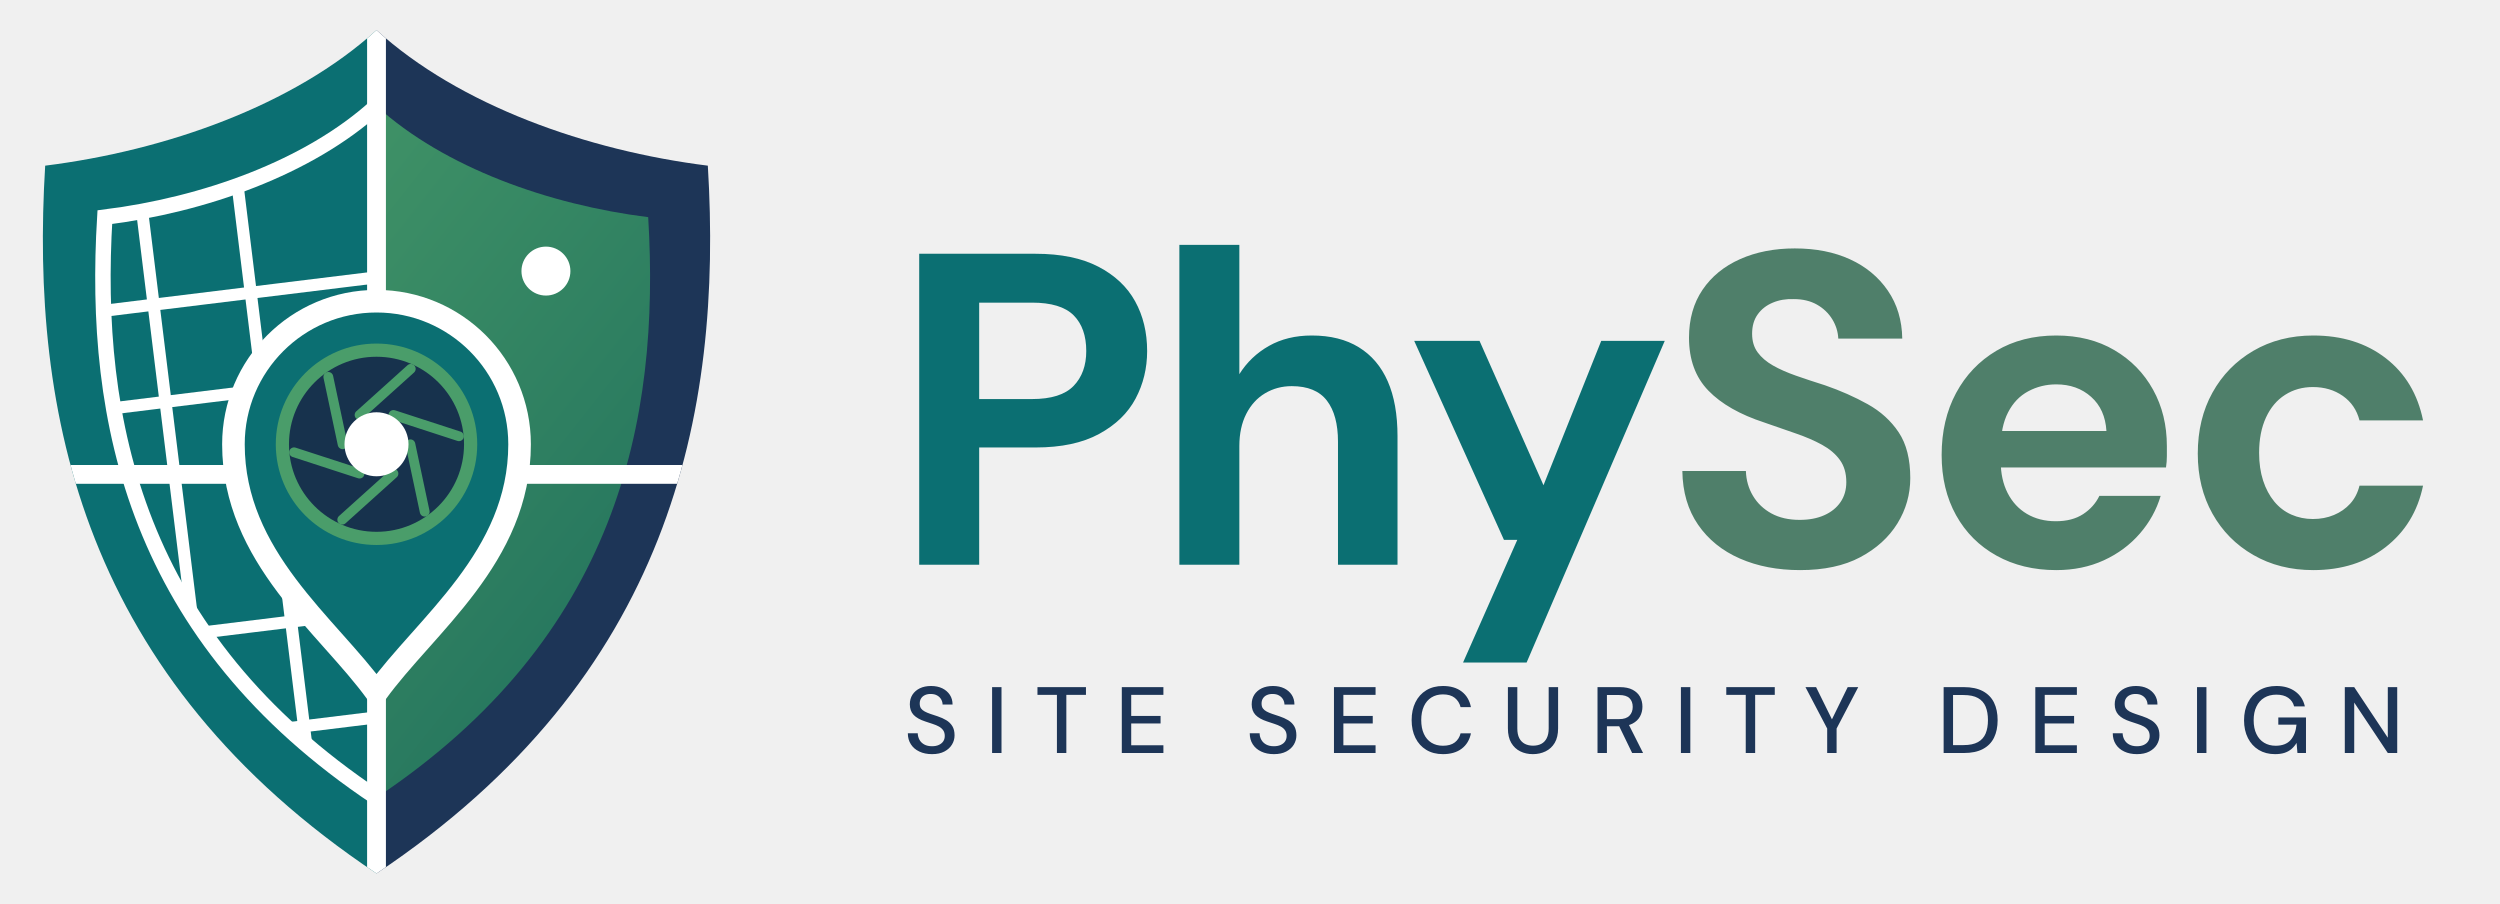
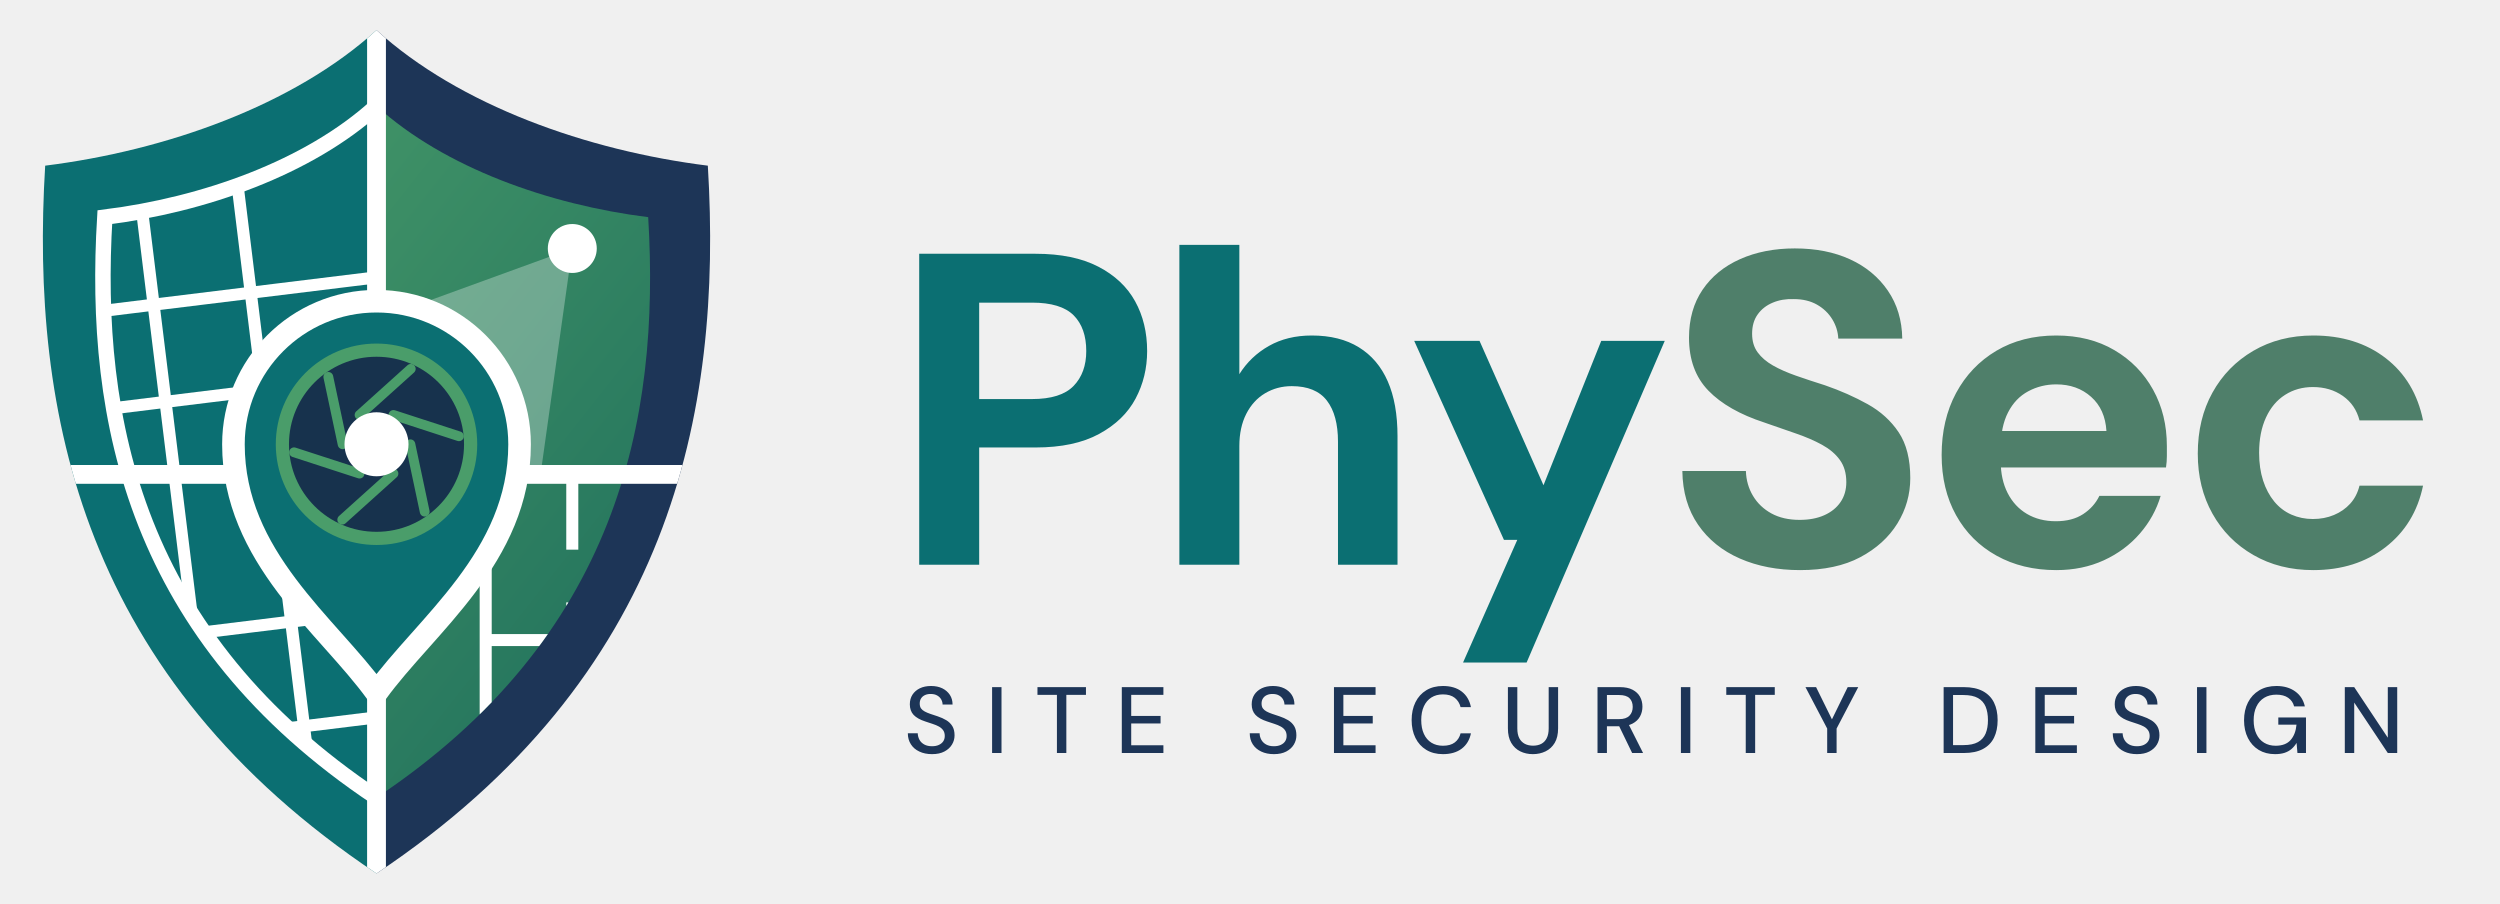
<svg xmlns="http://www.w3.org/2000/svg" viewBox="0 0 664 240" width="664" height="240" role="img" aria-label="PhySec">
  <defs>
    <linearGradient id="pg" x1="0" y1="0" x2="1" y2="1">
      <stop offset="0" stop-color="#4a9d6a" />
      <stop offset="1" stop-color="#1f6f5c" />
    </linearGradient>
    <clipPath id="ps">
      <path d="M100 8 C78 28 44 40 12 44 C8 110 22 180 100 232 C178 180 192 110 188 44 C156 40 122 28 100 8 Z" />
    </clipPath>
    <clipPath id="pi">
      <path d="M100 8 C78 28 44 40 12 44 C8 110 22 180 100 232 C178 180 192 110 188 44 C156 40 122 28 100 8 Z" transform="translate(100 120) scale(.82) translate(-100 -120)" />
    </clipPath>
    <clipPath id="pl">
      <rect x="0" y="0" width="100" height="240" />
    </clipPath>
    <clipPath id="pr">
      <rect x="100" y="0" width="100" height="240" />
+     </clipPath>
+     <clipPath id="pt">
+       <rect x="100" y="0" width="100" height="126" />
    </clipPath>
  </defs>
  <g clip-path="url(#ps)">
    <rect x="0" y="0" width="100" height="240" fill="#0b6f72" />
    <rect x="100" y="0" width="100" height="240" fill="#1d3557" />
  </g>
  <g clip-path="url(#pr)">
    <path d="M100 8 C78 28 44 40 12 44 C8 110 22 180 100 232 C178 180 192 110 188 44 C156 40 122 28 100 8 Z" transform="translate(100 120) scale(.82) translate(-100 -120)" fill="url(#pg)" />
  </g>
  <g clip-path="url(#pl)">
    <g clip-path="url(#pi)">
      <g fill="none" stroke="#fff" stroke-width="3.2" transform="rotate(-7 100 120)">
        <path d="M46 0 V240 M72 0 V240 M0 74 H110 M0 100 H110 M0 162 H110 M0 190 H110" />
      </g>
    </g>
    <path d="M100 8 C78 28 44 40 12 44 C8 110 22 180 100 232 C178 180 192 110 188 44 C156 40 122 28 100 8 Z" transform="translate(100 120) scale(.82) translate(-100 -120)" fill="none" stroke="#fff" stroke-width="5" />
  </g>
  <g clip-path="url(#ps)" stroke="#fff" stroke-width="5">
    <path d="M100 0 V240 M0 126 H200" />
  </g>
-   <circle cx="145" cy="72" r="6.5" fill="#fff" />
+   <g clip-path="url(#pr)">
+     <g clip-path="url(#pi)">
+       <path d="M152 66 L141.14 143.24 A78 78 0 0 1 78.7 92.68 Z" fill="#fff" opacity=".3" clip-path="url(#pt)" />
+       <g fill="none" stroke="#fff" stroke-width="3.2">
+         <path d="M129 126 V240 M129 170 H200 M152 126 V146 M152 160 V170" />
+       </g>
+     </g>
+   </g>
+   <circle cx="152" cy="66" r="6.5" fill="#fff" />
  <path d="M100 184 C87 166 62 148 62 118 A38 38 0 0 1 138 118 C138 148 113 166 100 184 Z" fill="#0b6f72" stroke="#fff" stroke-width="6" stroke-linejoin="round" />
  <circle cx="100" cy="118" r="25" fill="#17324d" stroke="#4a9d6a" stroke-width="3.5" />
  <g stroke="#4a9d6a" stroke-width="2.6" stroke-linecap="round">
    <path d="M109 118 L112.8 135.9" />
    <path d="M104.5 125.79 L90.9 138.03" />
    <path d="M95.5 125.79 L78.1 120.13" />
    <path d="M91 118 L87.2 100.1" />
    <path d="M95.5 110.21 L109.1 97.97" />
    <path d="M104.5 110.21 L121.9 115.87" />
  </g>
  <circle cx="100" cy="118" r="8.5" fill="#fff" />
  <path d="M244.14 150V67.4H275.06Q285.09 67.4 291.7 70.82Q298.3 74.24 301.49 80.03Q304.68 85.81 304.68 93.24Q304.68 100.09 301.61 105.87Q298.54 111.65 291.93 115.25Q285.32 118.85 275.06 118.85H260.07V150ZM260.07 105.99H274.11Q281.78 105.99 285.15 102.5Q288.51 99.02 288.51 93.24Q288.51 87.11 285.15 83.74Q281.78 80.38 274.11 80.38H260.07Z M313.24 150V65.04H329.17V99.38Q332.12 94.66 337.02 91.88Q341.91 89.11 348.4 89.11Q355.84 89.11 360.91 92.24Q365.99 95.37 368.58 101.27Q371.18 107.17 371.18 115.9V150H355.37V117.31Q355.37 110.23 352.42 106.4Q349.47 102.56 343.09 102.56Q339.2 102.56 336.01 104.45Q332.83 106.34 331 109.94Q329.17 113.54 329.17 118.49V150Z M388.59 175.96 402.99 143.39H399.45L375.61 90.53H392.96L409.95 128.88L425.29 90.53H442.16L405.47 175.96Z" fill="#0b6f72" />
  <path d="M478.1 151.42Q469.14 151.42 462.12 148.35Q455.09 145.28 451.02 139.38Q446.95 133.48 446.83 125.1H463.71Q463.83 128.76 465.6 131.71Q467.37 134.66 470.49 136.37Q473.62 138.08 477.99 138.08Q481.76 138.08 484.53 136.84Q487.31 135.6 488.84 133.36Q490.38 131.12 490.38 128.05Q490.38 124.51 488.66 122.15Q486.95 119.79 483.94 118.14Q480.94 116.49 476.98 115.13Q473.03 113.77 468.66 112.24Q458.87 109.05 453.74 103.74Q448.6 98.43 448.6 89.7Q448.6 82.27 452.2 76.96Q455.8 71.65 462.17 68.82Q468.55 65.98 476.69 65.98Q485.07 65.98 491.38 68.88Q497.69 71.77 501.41 77.19Q505.13 82.62 505.24 89.94H488.25Q488.13 87.22 486.66 84.81Q485.18 82.39 482.59 80.91Q479.99 79.44 476.45 79.44Q473.38 79.32 470.85 80.38Q468.31 81.44 466.84 83.51Q465.36 85.57 465.36 88.64Q465.36 91.59 466.84 93.6Q468.31 95.6 470.91 97.08Q473.5 98.55 477.04 99.79Q480.58 101.03 484.71 102.33Q490.85 104.45 496.04 107.34Q501.23 110.23 504.3 114.84Q507.37 119.44 507.37 126.99Q507.37 133.48 503.95 139.03Q500.52 144.57 494.09 147.99Q487.66 151.42 478.1 151.42Z M546.14 151.42Q537.17 151.42 530.27 147.58Q523.37 143.75 519.53 136.84Q515.7 129.94 515.7 120.85Q515.7 111.53 519.53 104.39Q523.37 97.25 530.21 93.18Q537.05 89.11 546.14 89.11Q554.99 89.11 561.6 93.01Q568.21 96.9 571.86 103.51Q575.52 110.12 575.52 118.49Q575.52 119.67 575.52 121.15Q575.52 122.62 575.29 124.16H527.02V114.48H559.47Q559.12 108.7 555.4 105.4Q551.69 102.09 546.14 102.09Q542.13 102.09 538.71 103.92Q535.28 105.75 533.34 109.53Q531.39 113.3 531.39 119.08V122.51Q531.39 127.34 533.22 130.94Q535.05 134.54 538.35 136.49Q541.66 138.44 546.02 138.44Q550.39 138.44 553.28 136.55Q556.17 134.66 557.59 131.71H573.87Q572.22 137.26 568.32 141.74Q564.43 146.22 558.77 148.82Q553.1 151.42 546.14 151.42Z M614.41 151.42Q605.44 151.42 598.48 147.4Q591.52 143.39 587.63 136.43Q583.73 129.47 583.73 120.5Q583.73 111.3 587.63 104.28Q591.52 97.25 598.48 93.18Q605.44 89.11 614.41 89.11Q625.86 89.11 633.65 95.13Q641.43 101.15 643.56 111.65H626.68Q625.62 107.52 622.26 105.16Q618.9 102.8 614.29 102.8Q610.16 102.8 606.92 104.87Q603.67 106.93 601.85 110.88Q600.02 114.84 600.02 120.26Q600.02 124.39 601.08 127.64Q602.14 130.88 604.03 133.19Q605.92 135.49 608.57 136.67Q611.23 137.85 614.29 137.85Q617.36 137.85 619.9 136.78Q622.44 135.72 624.21 133.78Q625.98 131.83 626.68 129H643.56Q641.43 139.26 633.59 145.34Q625.74 151.42 614.41 151.42Z" fill="#4f7f6a" />
  <path d="M247.55 200.3Q245.62 200.3 244.18 199.61Q242.72 198.93 241.93 197.68Q241.12 196.43 241.12 194.75H243.75Q243.78 195.7 244.21 196.49Q244.65 197.28 245.49 197.74Q246.32 198.2 247.55 198.2Q248.6 198.2 249.36 197.85Q250.12 197.5 250.53 196.89Q250.93 196.28 250.93 195.47Q250.93 194.55 250.5 193.95Q250.07 193.35 249.36 192.96Q248.65 192.57 247.71 192.27Q246.78 191.97 245.75 191.62Q243.68 190.95 242.66 189.88Q241.65 188.8 241.65 187.07Q241.65 185.6 242.35 184.51Q243.05 183.43 244.31 182.81Q245.57 182.2 247.3 182.2Q249 182.2 250.28 182.82Q251.55 183.45 252.28 184.55Q253 185.65 253 187.12H250.35Q250.35 186.45 250 185.8Q249.65 185.15 248.95 184.74Q248.25 184.32 247.22 184.32Q246.38 184.3 245.7 184.6Q245.03 184.9 244.65 185.48Q244.28 186.05 244.28 186.85Q244.28 187.65 244.61 188.14Q244.95 188.62 245.6 188.97Q246.25 189.32 247.11 189.61Q247.97 189.9 249.03 190.25Q250.32 190.68 251.34 191.29Q252.35 191.9 252.94 192.86Q253.53 193.82 253.53 195.32Q253.53 196.62 252.85 197.75Q252.18 198.88 250.85 199.59Q249.53 200.3 247.55 200.3Z M263.5 200V182.5H266V200Z M280.72 200V184.55H275.55V182.5H288.43V184.55H283.22V200Z M297.95 200V182.5H309V184.55H300.45V190.15H308.25V192.15H300.45V197.95H309V200Z  M338.35 200.3Q336.43 200.3 334.98 199.61Q333.53 198.93 332.73 197.68Q331.93 196.43 331.93 194.75H334.55Q334.57 195.7 335.01 196.49Q335.45 197.28 336.29 197.74Q337.12 198.2 338.35 198.2Q339.4 198.2 340.16 197.85Q340.93 197.5 341.33 196.89Q341.73 196.28 341.73 195.47Q341.73 194.55 341.3 193.95Q340.88 193.35 340.16 192.96Q339.45 192.57 338.51 192.27Q337.57 191.97 336.55 191.62Q334.48 190.95 333.46 189.88Q332.45 188.8 332.45 187.07Q332.45 185.6 333.15 184.51Q333.85 183.43 335.11 182.81Q336.38 182.2 338.1 182.2Q339.8 182.2 341.08 182.82Q342.35 183.45 343.08 184.55Q343.8 185.65 343.8 187.12H341.15Q341.15 186.45 340.8 185.8Q340.45 185.15 339.75 184.74Q339.05 184.32 338.03 184.32Q337.18 184.3 336.5 184.6Q335.82 184.9 335.45 185.48Q335.07 186.05 335.07 186.85Q335.07 187.65 335.41 188.14Q335.75 188.62 336.4 188.97Q337.05 189.32 337.91 189.61Q338.78 189.9 339.82 190.25Q341.12 190.68 342.14 191.29Q343.15 191.9 343.74 192.86Q344.32 193.82 344.32 195.32Q344.32 196.62 343.65 197.75Q342.98 198.88 341.65 199.59Q340.32 200.3 338.35 200.3Z M354.3 200V182.5H365.35V184.55H356.8V190.15H364.6V192.15H356.8V197.95H365.35V200Z M383.25 200.3Q380.68 200.3 378.81 199.16Q376.95 198.03 375.94 195.99Q374.93 193.95 374.93 191.25Q374.93 188.57 375.94 186.52Q376.95 184.47 378.81 183.34Q380.68 182.2 383.25 182.2Q386.32 182.2 388.24 183.68Q390.15 185.15 390.68 187.82H387.93Q387.55 186.28 386.39 185.35Q385.23 184.43 383.25 184.43Q381.48 184.43 380.18 185.25Q378.88 186.07 378.18 187.6Q377.48 189.12 377.48 191.25Q377.48 193.38 378.18 194.91Q378.88 196.45 380.18 197.26Q381.48 198.07 383.25 198.07Q385.23 198.07 386.39 197.19Q387.55 196.3 387.93 194.78H390.68Q390.15 197.38 388.24 198.84Q386.32 200.3 383.25 200.3Z M407.12 200.3Q405.28 200.3 403.78 199.56Q402.28 198.82 401.39 197.31Q400.5 195.8 400.5 193.45V182.5H403V193.47Q403 195.05 403.52 196.06Q404.05 197.07 404.99 197.56Q405.93 198.05 407.18 198.05Q408.45 198.05 409.38 197.56Q410.3 197.07 410.81 196.06Q411.33 195.05 411.33 193.47V182.5H413.83V193.45Q413.83 195.8 412.93 197.31Q412.03 198.82 410.5 199.56Q408.98 200.3 407.12 200.3Z M424.3 200V182.5H430.23Q432.3 182.5 433.62 183.2Q434.95 183.9 435.59 185.06Q436.23 186.22 436.23 187.7Q436.23 189.1 435.59 190.29Q434.95 191.47 433.6 192.19Q432.25 192.9 430.15 192.9H426.8V200ZM433.5 200 429.73 192.22H432.48L436.4 200ZM426.8 191H430.05Q431.9 191 432.78 190.09Q433.65 189.18 433.65 187.75Q433.65 186.3 432.8 185.45Q431.95 184.6 430.05 184.6H426.8Z M446.45 200V182.5H448.95V200Z M463.67 200V184.55H458.5V182.5H471.38V184.55H466.17V200Z M485.3 200V193.5L479.53 182.5H482.35L486.88 191.7H486.25L490.75 182.5H493.55L487.8 193.5V200Z  M516.23 200V182.5H521.6Q524.65 182.5 526.65 183.57Q528.65 184.65 529.61 186.61Q530.57 188.57 530.57 191.28Q530.57 193.97 529.61 195.93Q528.65 197.88 526.66 198.94Q524.67 200 521.6 200ZM518.73 197.9H521.5Q523.92 197.9 525.35 197.1Q526.77 196.3 527.39 194.81Q528 193.32 528 191.28Q528 189.2 527.39 187.7Q526.77 186.2 525.35 185.4Q523.92 184.6 521.5 184.6H518.73Z M540.58 200V182.5H551.62V184.55H543.08V190.15H550.88V192.15H543.08V197.95H551.62V200Z M567.57 200.3Q565.65 200.3 564.2 199.61Q562.75 198.93 561.95 197.68Q561.15 196.43 561.15 194.75H563.77Q563.8 195.7 564.24 196.49Q564.67 197.28 565.51 197.74Q566.35 198.2 567.57 198.2Q568.62 198.2 569.39 197.85Q570.15 197.5 570.55 196.89Q570.95 196.28 570.95 195.47Q570.95 194.55 570.52 193.95Q570.1 193.35 569.39 192.96Q568.67 192.57 567.74 192.27Q566.8 191.97 565.77 191.62Q563.7 190.95 562.69 189.88Q561.67 188.8 561.67 187.07Q561.67 185.6 562.38 184.51Q563.07 183.43 564.34 182.81Q565.6 182.2 567.32 182.2Q569.02 182.2 570.3 182.82Q571.57 183.45 572.3 184.55Q573.02 185.65 573.02 187.12H570.38Q570.38 186.45 570.02 185.8Q569.67 185.15 568.97 184.74Q568.27 184.32 567.25 184.32Q566.4 184.3 565.72 184.6Q565.05 184.9 564.67 185.48Q564.3 186.05 564.3 186.85Q564.3 187.65 564.64 188.14Q564.98 188.62 565.62 188.97Q566.27 189.32 567.14 189.61Q568 189.9 569.05 190.25Q570.35 190.68 571.36 191.29Q572.38 191.9 572.96 192.86Q573.55 193.82 573.55 195.32Q573.55 196.62 572.88 197.75Q572.2 198.88 570.88 199.59Q569.55 200.3 567.57 200.3Z M583.53 200V182.5H586.03V200Z M604.25 200.3Q601.77 200.3 599.92 199.18Q598.07 198.05 597.05 196.03Q596.02 194 596.02 191.3Q596.02 188.62 597.06 186.57Q598.1 184.53 600.04 183.36Q601.97 182.2 604.62 182.2Q607.6 182.2 609.6 183.64Q611.6 185.07 612.17 187.62H609.32Q608.95 186.18 607.75 185.34Q606.55 184.5 604.6 184.5Q602.75 184.5 601.39 185.32Q600.02 186.15 599.3 187.68Q598.57 189.2 598.57 191.3Q598.57 193.43 599.3 194.95Q600.02 196.47 601.35 197.27Q602.67 198.07 604.4 198.07Q607.05 198.07 608.39 196.55Q609.72 195.03 609.95 192.47H605.12V190.55H612.47V200H610.2L609.97 197.32Q609.37 198.3 608.59 198.96Q607.8 199.62 606.75 199.96Q605.7 200.3 604.25 200.3Z M622.78 200V182.5H625.28L634.2 195.93V182.5H636.7V200H634.2L625.28 186.6V200Z" fill="#1d3557" />
</svg>
